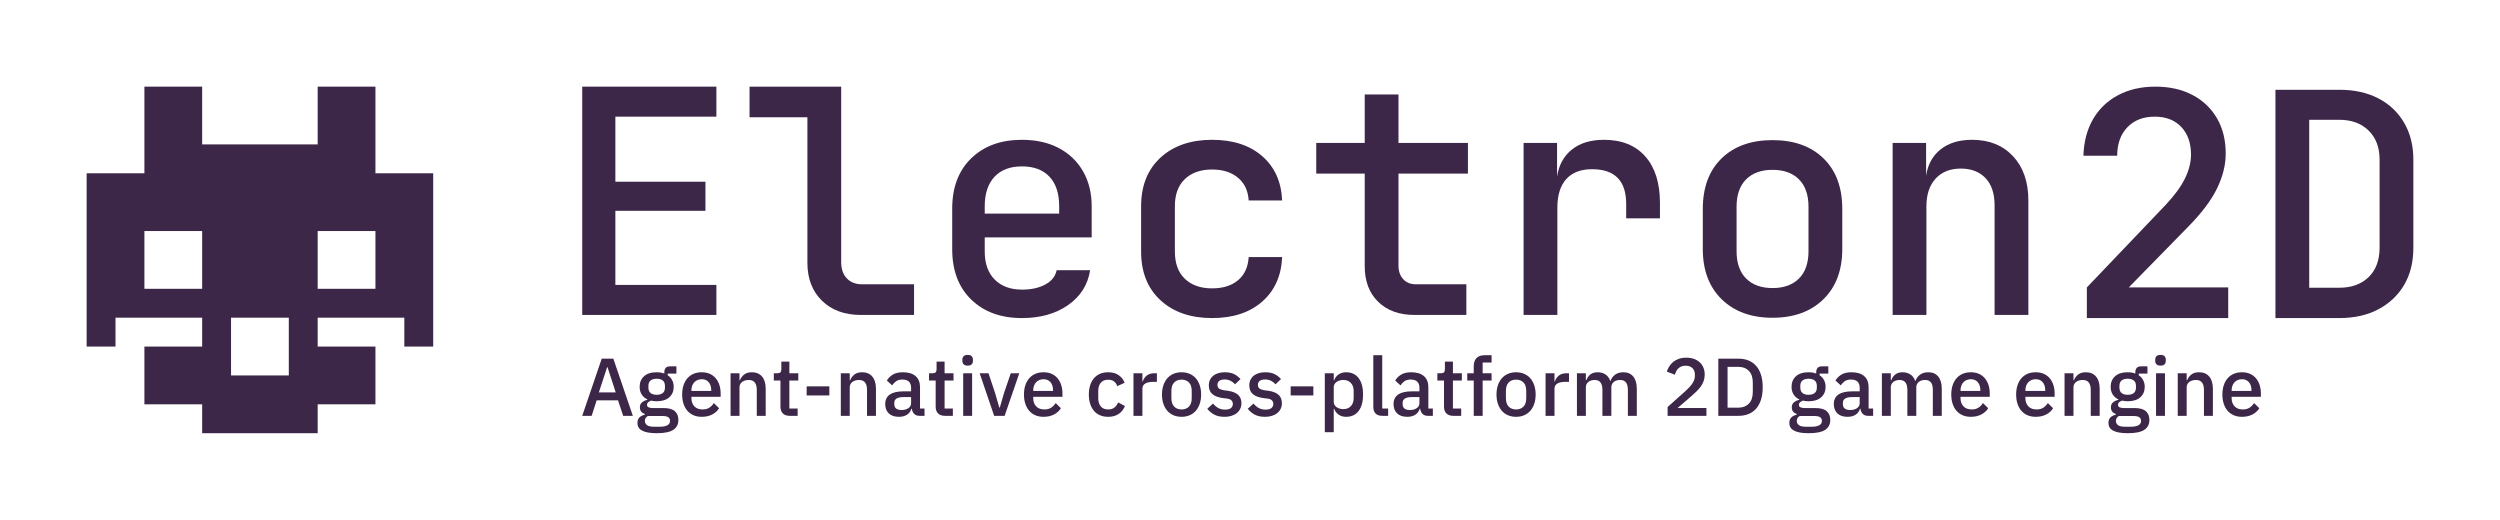
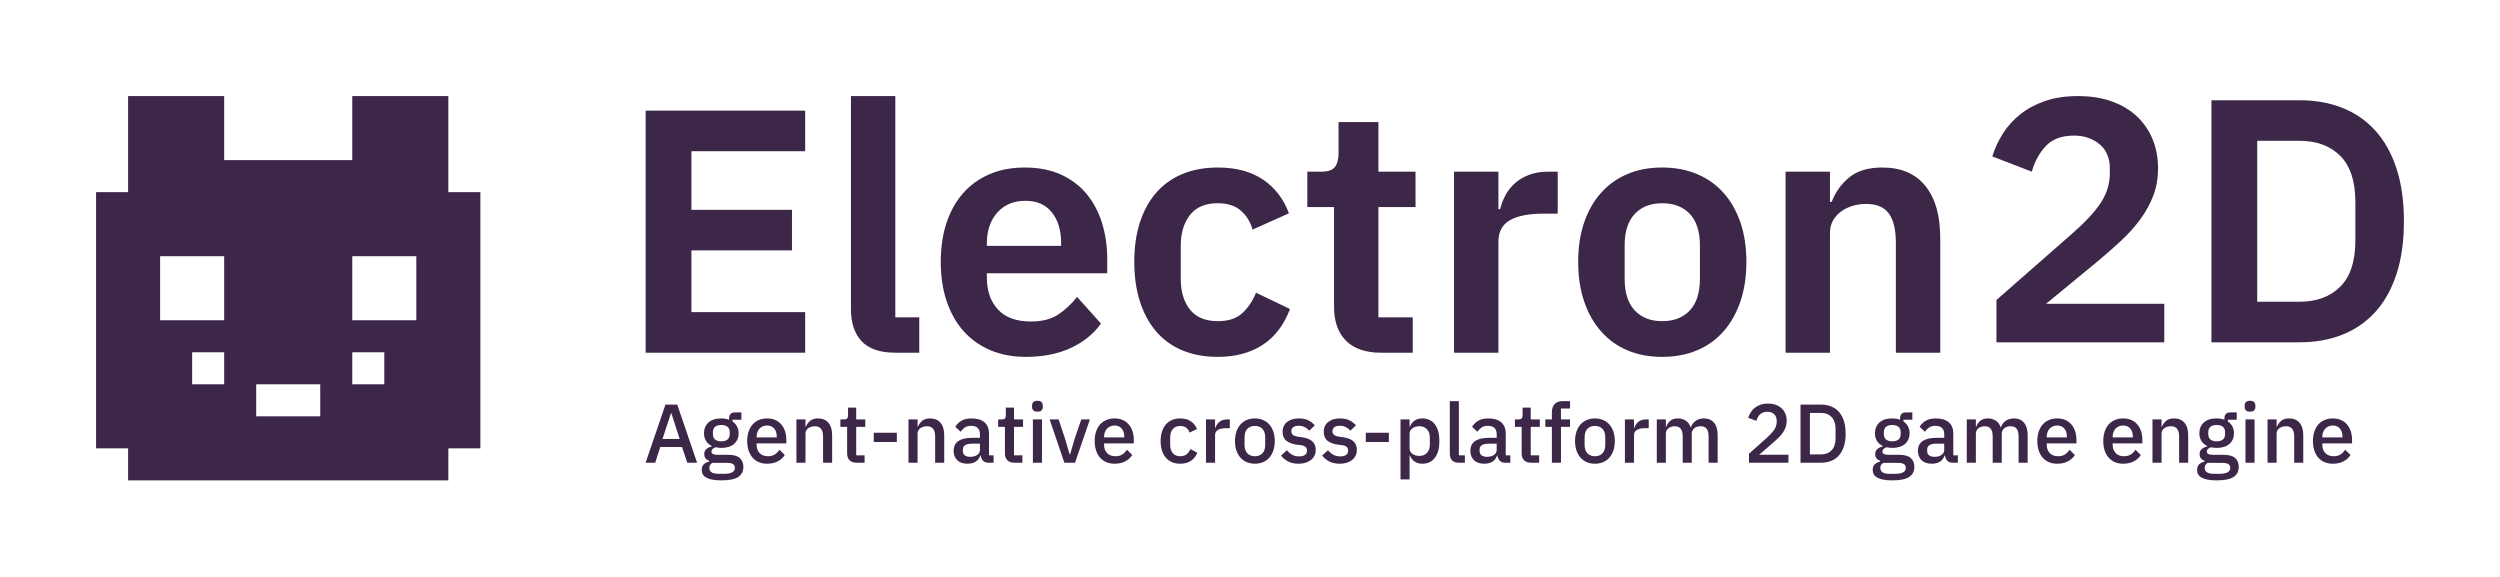
- <svg xmlns="http://www.w3.org/2000/svg" width="692.518" height="144.000" viewBox="0 0 692.518 144.000">
+ <svg xmlns="http://www.w3.org/2000/svg" width="624.511" height="144.000" viewBox="0 0 624.511 144.000">
  <g transform="translate(8.0 8.0) scale(1.0)">
-     <path fill="#3D2749" fill-rule="evenodd" d="M32 16H48V32H80V16H96V40H112V88H96V104H80V112H48V104H32V88H16V40H32ZM32 56H48V72H32ZM80 56H96V72H80ZM24 80H48V88H24ZM80 80H104V88H80ZM56 80H72V96H56Z" />
+     <path fill="#3D2749" fill-rule="evenodd" d="M24 16H48V32H80V16H104V40H112V104H104V112H24V104H16V40H24ZM32 56H48V72H32ZM80 56H96V72H80ZM40 80H48V88H40ZM80 80H88V88H80ZM56 88H72V96H56Z" />
  </g>
-   <g transform="translate(153.1365 87.24229)">
+   <g transform="translate(154.1761 88.10863)">
    <g fill="#3D2749" transform="scale(0.08663328 -0.08663328)">
-       <path transform="translate(0 0)" d="M94 0V730H523V634H200V426H488V333H200V96H523V0Z" />
-       <path transform="translate(600 0)" d="M385 0Q307 0 260.5 45.5Q214 91 214 167V632H29V730H322V169Q322 136 340.0 117.0Q358 98 389 98H555V0Z" />
-       <path transform="translate(1200 0)" d="M300 -10Q199 -10 138.0 49.0Q77 108 77 210V340Q77 442 138.0 501.0Q199 560 300 560Q368 560 418.0 533.5Q468 507 495.5 459.0Q523 411 523 347V248H181V203Q181 145 213.0 113.0Q245 81 300 81Q345 81 375.0 97.5Q405 114 411 143H518Q507 73 447.5 31.5Q388 -10 300 -10ZM181 347V324H419V348Q419 409 388.0 442.0Q357 475 300 475Q243 475 212.0 441.5Q181 408 181 347Z" />
-       <path transform="translate(1800 0)" d="M308 -10Q205 -10 143.0 47.0Q81 104 81 203V347Q81 446 143.0 503.0Q205 560 308 560Q408 560 468.0 508.0Q528 456 532 366H425Q422 413 390.5 439.0Q359 465 308 465Q253 465 221.0 434.5Q189 404 189 348V203Q189 146 221.0 115.5Q253 85 308 85Q360 85 391.0 111.0Q422 137 425 185H532Q528 95 468.0 42.5Q408 -10 308 -10Z" />
-       <path transform="translate(2400 0)" d="M355 0Q282 0 239.0 42.0Q196 84 196 156V452H41V550H196V705H304V550H526V452H304V157Q304 131 319.0 114.5Q334 98 360 98H521V0Z" />
-       <path transform="translate(3000 0)" d="M104 0V550H211V442Q219 497 258.0 528.5Q297 560 361 560Q446 560 493.0 507.0Q540 454 540 358V309H432V355Q432 466 323 466Q269 466 240.5 434.5Q212 403 212 343V0Z" />
-       <path transform="translate(3600 0)" d="M300 -9Q198 -9 137.5 50.0Q77 109 77 211V339Q77 442 137.0 500.5Q197 559 300 559Q403 559 463.0 500.5Q523 442 523 339V211Q523 109 462.5 50.0Q402 -9 300 -9ZM300 86Q354 86 384.5 116.5Q415 147 415 204V346Q415 403 384.5 433.5Q354 464 300 464Q246 464 215.5 433.5Q185 403 185 346V204Q185 147 215.5 116.5Q246 86 300 86Z" />
-       <path transform="translate(4200 0)" d="M84 0V550H191V445Q199 499 237.5 529.5Q276 560 338 560Q420 560 469.0 507.5Q518 455 518 366V0H410V350Q410 407 381.0 437.5Q352 468 302 468Q251 468 221.5 436.0Q192 404 192 347V0Z" />
+       <path transform="translate(0 0)" d="M82 0V698H542V581H214V412H504V295H214V117H542V0Z" />
+       <path transform="translate(600 0)" d="M202 0Q136 0 105.0 33.0Q74 66 74 126V740H202V102H271V0Z" />
+       <path transform="translate(894 0)" d="M285 -12Q227 -12 181.5 7.5Q136 27 104.5 62.5Q73 98 56.0 148.5Q39 199 39 262Q39 324 55.5 374.0Q72 424 103.0 459.5Q134 495 179.0 514.5Q224 534 281 534Q342 534 387.0 513.0Q432 492 461.0 456.0Q490 420 504.5 372.5Q519 325 519 271V229H172V216Q172 159 204.0 124.5Q236 90 299 90Q347 90 377.5 110.0Q408 130 432 161L501 84Q469 39 413.5 13.5Q358 -12 285 -12ZM283 438Q232 438 202.0 404.0Q172 370 172 316V308H386V317Q386 371 359.5 404.5Q333 438 283 438Z" />
+       <path transform="translate(1452 0)" d="M280 -12Q222 -12 177.0 7.0Q132 26 101.5 62.0Q71 98 55.0 148.5Q39 199 39 262Q39 325 55.0 375.0Q71 425 101.5 460.5Q132 496 177.0 515.0Q222 534 280 534Q359 534 410.5 499.0Q462 464 485 402L380 355Q371 388 346.5 409.5Q322 431 280 431Q226 431 199.5 397.0Q173 363 173 308V213Q173 158 199.5 124.5Q226 91 280 91Q326 91 351.0 114.5Q376 138 390 173L488 126Q462 57 409.0 22.5Q356 -12 280 -12Z" />
+       <path transform="translate(1965 0)" d="M237 0Q171 0 136.5 34.5Q102 69 102 133V420H25V522H65Q94 522 104.5 535.5Q115 549 115 576V665H230V522H337V420H230V102H329V0Z" />
+       <path transform="translate(2339 0)" d="M74 0V522H202V414H207Q212 435 222.5 454.5Q233 474 250.0 489.0Q267 504 290.5 513.0Q314 522 345 522H373V401H333Q268 401 235.0 382.0Q202 363 202 320V0Z" />
+       <path transform="translate(2732 0)" d="M281 -12Q225 -12 180.5 7.0Q136 26 104.5 62.0Q73 98 56.0 148.5Q39 199 39 262Q39 325 56.0 375.0Q73 425 104.5 460.5Q136 496 180.5 515.0Q225 534 281 534Q337 534 382.0 515.0Q427 496 458.5 460.5Q490 425 507.0 375.0Q524 325 524 262Q524 199 507.0 148.5Q490 98 458.5 62.0Q427 26 382.0 7.0Q337 -12 281 -12ZM281 91Q332 91 361.0 122.0Q390 153 390 213V310Q390 369 361.0 400.0Q332 431 281 431Q231 431 202.0 400.0Q173 369 173 310V213Q173 153 202.0 122.0Q231 91 281 91Z" />
+       <path transform="translate(3295 0)" d="M74 0V522H202V435H207Q223 477 257.5 505.5Q292 534 353 534Q434 534 477.0 481.0Q520 428 520 330V0H392V317Q392 373 372.0 401.0Q352 429 306 429Q286 429 267.5 423.5Q249 418 234.5 407.5Q220 397 211.0 381.5Q202 366 202 345V0Z" />
    </g>
  </g>
-   <g transform="translate(571.142 88.10863)">
+   <g transform="translate(493.3454 85.50963)">
    <g fill="#3D2749" transform="scale(0.08663328 -0.08663328)">
-       <path transform="translate(0 0)" d="M80 0V98L333 363Q375 408 394.0 447.0Q413 486 413 523Q413 578 382.0 611.0Q351 644 297 644Q242 644 209.5 610.0Q177 576 177 519H69Q71 586 99.5 635.5Q128 685 179.5 712.5Q231 740 299 740Q367 740 417.5 713.5Q468 687 496.0 639.0Q524 591 524 526Q524 472 496.5 415.0Q469 358 404 292L214 98H532V0Z" />
-       <path transform="translate(600 0)" d="M83 0V730H287Q359 730 412.0 702.5Q465 675 494.5 624.5Q524 574 524 507V225Q524 156 494.5 106.0Q465 56 412.0 28.0Q359 0 287 0ZM191 97H287Q346 97 381.0 131.0Q416 165 416 225V507Q416 565 381.0 599.5Q346 634 287 634H191Z" />
+       <path transform="translate(0 0)" d="M546 0H62V122L281 314Q337 363 363.0 402.5Q389 442 389 488V501Q389 547 359.0 571.5Q329 596 286 596Q232 596 204.0 565.5Q176 535 164 492L50 536Q61 571 81.0 602.5Q101 634 131.5 658.0Q162 682 203.0 696.0Q244 710 297 710Q352 710 395.0 694.5Q438 679 467.5 651.0Q497 623 512.5 585.0Q528 547 528 502Q528 458 514.0 422.0Q500 386 476.0 353.5Q452 321 420.0 291.5Q388 262 352 232L205 111H546Z" />
+       <path transform="translate(600 0)" d="M82 698H336Q404 698 459.5 676.0Q515 654 554.5 610.5Q594 567 615.5 501.5Q637 436 637 349Q637 262 615.5 196.5Q594 131 554.5 87.5Q515 44 459.5 22.0Q404 0 336 0H82ZM336 117Q410 117 453.5 160.5Q497 204 497 294V404Q497 494 453.5 537.5Q410 581 336 581H214V117Z" />
    </g>
  </g>
-   <g transform="translate(160.7808 115.1898)">
-     <g fill="#3D2749" transform="scale(0.0226896 -0.0226896)">
+   <g transform="translate(160.8224 115.5904)">
+     <g fill="#3D2749" transform="scale(0.0208 -0.0208)">
      <path transform="translate(0 0)" d="M522 0 459 189H198L137 0H22L260 698H402L640 0ZM331 594H326L225 286H431Z" />
      <path transform="translate(662 0)" d="M534 -49Q534 -130 472.0 -171.0Q410 -212 270 -212Q206 -212 161.5 -203.5Q117 -195 88.5 -179.0Q60 -163 47.0 -140.0Q34 -117 34 -87Q34 -44 57.5 -20.0Q81 4 123 13V24Q64 43 64 104Q64 144 91.0 165.5Q118 187 156 196V200Q110 222 85.5 261.5Q61 301 61 354Q61 434 114.5 483.0Q168 532 268 532Q323 532 362 516V530Q362 565 378.5 584.5Q395 604 430 604H510V516H404V495Q439 472 458.0 435.5Q477 399 477 354Q477 275 423.0 226.5Q369 178 269 178Q231 178 201 186Q181 179 166.0 166.5Q151 154 151 134Q151 113 170.0 104.0Q189 95 224 95H352Q448 95 491.0 56.5Q534 18 534 -49ZM432 -61Q432 -34 411.5 -18.0Q391 -2 337 -2H161Q125 -23 125 -62Q125 -94 150.5 -113.5Q176 -133 237 -133H305Q432 -133 432 -61ZM269 257Q317 257 343.5 278.5Q370 300 370 345V365Q370 410 343.5 431.5Q317 453 269 453Q221 453 194.5 431.5Q168 410 168 365V345Q168 300 194.5 278.5Q221 257 269 257Z" />
      <path transform="translate(1199 0)" d="M282 -12Q226 -12 182.0 7.0Q138 26 107.0 61.5Q76 97 59.5 147.5Q43 198 43 260Q43 322 59.5 372.5Q76 423 107.0 458.5Q138 494 182.0 513.0Q226 532 282 532Q339 532 382.5 512.0Q426 492 455.0 456.5Q484 421 498.5 374.0Q513 327 513 273V232H156V215Q156 155 191.5 116.5Q227 78 293 78Q341 78 374.0 99.0Q407 120 430 156L494 93Q465 45 410.0 16.5Q355 -12 282 -12ZM282 447Q254 447 230.5 437.0Q207 427 190.5 409.0Q174 391 165.0 366.0Q156 341 156 311V304H398V314Q398 374 367.0 410.5Q336 447 282 447Z" />
      <path transform="translate(1755 0)" d="M78 0V520H187V434H192Q209 476 243.5 504.0Q278 532 338 532Q418 532 462.5 479.5Q507 427 507 330V0H398V316Q398 438 300 438Q279 438 258.5 432.5Q238 427 222.0 416.0Q206 405 196.5 388.0Q187 371 187 348V0Z" />
      <path transform="translate(2335 0)" d="M222 0Q165 0 136.0 29.5Q107 59 107 113V431H26V520H70Q97 520 107.5 532.0Q118 544 118 571V662H216V520H325V431H216V89H317V0Z" />
      <path transform="translate(2700 0)" d="M62 249V360H339V249Z" />
      <path transform="translate(3101 0)" d="M78 0V520H187V434H192Q209 476 243.5 504.0Q278 532 338 532Q418 532 462.5 479.5Q507 427 507 330V0H398V316Q398 438 300 438Q279 438 258.5 432.5Q238 427 222.0 416.0Q206 405 196.5 388.0Q187 371 187 348V0Z" />
      <path transform="translate(3681 0)" d="M459 0Q416 0 393.0 24.5Q370 49 365 87H360Q345 38 305.0 13.0Q265 -12 208 -12Q127 -12 83.5 30.0Q40 72 40 143Q40 221 96.5 260.0Q153 299 262 299H356V343Q356 391 330.0 417.0Q304 443 249 443Q203 443 174.0 423.0Q145 403 125 372L60 431Q86 475 133.0 503.5Q180 532 256 532Q357 532 411.0 485.0Q465 438 465 350V89H520V0ZM239 71Q290 71 323.0 93.5Q356 116 356 154V229H264Q151 229 151 159V141Q151 106 174.5 88.5Q198 71 239 71Z" />
      <path transform="translate(4230 0)" d="M222 0Q165 0 136.0 29.5Q107 59 107 113V431H26V520H70Q97 520 107.5 532.0Q118 544 118 571V662H216V520H325V431H216V89H317V0Z" />
      <path transform="translate(4595 0)" d="M133 613Q99 613 83.5 629.0Q68 645 68 670V687Q68 712 83.5 728.0Q99 744 133 744Q167 744 182.0 728.0Q197 712 197 687V670Q197 645 182.0 629.0Q167 613 133 613ZM78 520H187V0H78Z" />
      <path transform="translate(4860 0)" d="M191 0 14 520H122L201 283L254 101H260L313 283L394 520H498L319 0Z" />
      <path transform="translate(5372 0)" d="M282 -12Q226 -12 182.0 7.0Q138 26 107.0 61.5Q76 97 59.5 147.5Q43 198 43 260Q43 322 59.5 372.5Q76 423 107.0 458.5Q138 494 182.0 513.0Q226 532 282 532Q339 532 382.5 512.0Q426 492 455.0 456.5Q484 421 498.5 374.0Q513 327 513 273V232H156V215Q156 155 191.5 116.5Q227 78 293 78Q341 78 374.0 99.0Q407 120 430 156L494 93Q465 45 410.0 16.5Q355 -12 282 -12ZM282 447Q254 447 230.5 437.0Q207 427 190.5 409.0Q174 391 165.0 366.0Q156 341 156 311V304H398V314Q398 374 367.0 410.5Q336 447 282 447Z" />
      <path transform="translate(5928 0)" d="" />
      <path transform="translate(6164 0)" d="M279 -12Q223 -12 179.0 7.0Q135 26 105.0 61.5Q75 97 59.0 147.5Q43 198 43 260Q43 322 59.0 372.5Q75 423 105.0 458.5Q135 494 179.0 513.0Q223 532 279 532Q357 532 407.0 497.0Q457 462 480 404L390 362Q379 398 351.5 419.5Q324 441 279 441Q219 441 188.5 403.5Q158 366 158 306V213Q158 153 188.5 115.5Q219 78 279 78Q327 78 355.5 101.5Q384 125 401 164L484 120Q458 56 406.0 22.0Q354 -12 279 -12Z" />
      <path transform="translate(6674 0)" d="M78 0V520H187V420H192Q203 460 238.0 490.0Q273 520 335 520H364V415H321Q256 415 221.5 394.0Q187 373 187 332V0Z" />
      <path transform="translate(7057 0)" d="M282 -12Q228 -12 183.5 7.0Q139 26 108.0 61.5Q77 97 60.0 147.5Q43 198 43 260Q43 322 60.0 372.5Q77 423 108.0 458.5Q139 494 183.5 513.0Q228 532 282 532Q336 532 380.5 513.0Q425 494 456.0 458.5Q487 423 504.0 372.5Q521 322 521 260Q521 198 504.0 147.5Q487 97 456.0 61.5Q425 26 380.5 7.0Q336 -12 282 -12ZM282 78Q338 78 372.0 112.5Q406 147 406 216V304Q406 373 372.0 407.5Q338 442 282 442Q226 442 192.0 407.5Q158 373 158 304V216Q158 147 192.0 112.5Q226 78 282 78Z" />
      <path transform="translate(7621 0)" d="M243 -12Q169 -12 119.0 14.0Q69 40 32 86L102 150Q131 115 166.5 95.5Q202 76 249 76Q297 76 320.5 94.5Q344 113 344 146Q344 171 327.5 188.5Q311 206 270 211L222 217Q142 227 96.5 263.5Q51 300 51 372Q51 410 65.0 439.5Q79 469 104.5 489.5Q130 510 165.5 521.0Q201 532 244 532Q314 532 358.5 510.0Q403 488 438 449L371 385Q351 409 318.5 426.5Q286 444 244 444Q199 444 177.5 426.0Q156 408 156 379Q156 349 175.0 334.0Q194 319 236 312L284 306Q370 293 409.5 255.5Q449 218 449 155Q449 117 434.5 86.5Q420 56 393.0 34.0Q366 12 328.0 0.0Q290 -12 243 -12Z" />
      <path transform="translate(8115 0)" d="M243 -12Q169 -12 119.0 14.0Q69 40 32 86L102 150Q131 115 166.5 95.5Q202 76 249 76Q297 76 320.5 94.5Q344 113 344 146Q344 171 327.5 188.5Q311 206 270 211L222 217Q142 227 96.5 263.5Q51 300 51 372Q51 410 65.0 439.5Q79 469 104.5 489.5Q130 510 165.5 521.0Q201 532 244 532Q314 532 358.5 510.0Q403 488 438 449L371 385Q351 409 318.5 426.5Q286 444 244 444Q199 444 177.5 426.0Q156 408 156 379Q156 349 175.0 334.0Q194 319 236 312L284 306Q370 293 409.5 255.5Q449 218 449 155Q449 117 434.5 86.5Q420 56 393.0 34.0Q366 12 328.0 0.0Q290 -12 243 -12Z" />
      <path transform="translate(8609 0)" d="M62 249V360H339V249Z" />
      <path transform="translate(9010 0)" d="M78 520H187V434H192Q209 481 247.5 506.5Q286 532 338 532Q437 532 491.0 460.5Q545 389 545 260Q545 131 491.0 59.5Q437 -12 338 -12Q286 -12 247.5 14.0Q209 40 192 86H187V-200H78ZM305 82Q362 82 396.0 118.5Q430 155 430 215V305Q430 365 396.0 401.5Q362 438 305 438Q255 438 221.0 413.5Q187 389 187 349V171Q187 131 221.0 106.5Q255 82 305 82Z" />
      <path transform="translate(9602 0)" d="M189 0Q133 0 105.5 28.5Q78 57 78 108V740H187V89H259V0Z" />
      <path transform="translate(9887 0)" d="M459 0Q416 0 393.0 24.5Q370 49 365 87H360Q345 38 305.0 13.0Q265 -12 208 -12Q127 -12 83.5 30.0Q40 72 40 143Q40 221 96.5 260.0Q153 299 262 299H356V343Q356 391 330.0 417.0Q304 443 249 443Q203 443 174.0 423.0Q145 403 125 372L60 431Q86 475 133.0 503.5Q180 532 256 532Q357 532 411.0 485.0Q465 438 465 350V89H520V0ZM239 71Q290 71 323.0 93.5Q356 116 356 154V229H264Q151 229 151 159V141Q151 106 174.5 88.5Q198 71 239 71Z" />
      <path transform="translate(10436 0)" d="M222 0Q165 0 136.0 29.5Q107 59 107 113V431H26V520H70Q97 520 107.5 532.0Q118 544 118 571V662H216V520H325V431H216V89H317V0Z" />
      <path transform="translate(10801 0)" d="M105 431H26V520H105V606Q105 669 138.0 704.5Q171 740 237 740H323V651H214V520H323V431H214V0H105Z" />
      <path transform="translate(11141 0)" d="M282 -12Q228 -12 183.5 7.0Q139 26 108.0 61.5Q77 97 60.0 147.5Q43 198 43 260Q43 322 60.0 372.5Q77 423 108.0 458.5Q139 494 183.5 513.0Q228 532 282 532Q336 532 380.5 513.0Q425 494 456.0 458.5Q487 423 504.0 372.5Q521 322 521 260Q521 198 504.0 147.5Q487 97 456.0 61.5Q425 26 380.5 7.0Q336 -12 282 -12ZM282 78Q338 78 372.0 112.5Q406 147 406 216V304Q406 373 372.0 407.5Q338 442 282 442Q226 442 192.0 407.5Q158 373 158 304V216Q158 147 192.0 112.5Q226 78 282 78Z" />
      <path transform="translate(11705 0)" d="M78 0V520H187V420H192Q203 460 238.0 490.0Q273 520 335 520H364V415H321Q256 415 221.5 394.0Q187 373 187 332V0Z" />
      <path transform="translate(12088 0)" d="M78 0V520H187V434H192Q200 454 211.5 472.0Q223 490 239.5 503.5Q256 517 278.5 524.5Q301 532 331 532Q384 532 425.0 506.0Q466 480 485 426H488Q502 470 542.0 501.0Q582 532 645 532Q723 532 766.0 479.5Q809 427 809 330V0H700V317Q700 377 677.0 407.5Q654 438 604 438Q583 438 564.0 432.5Q545 427 530.5 416.0Q516 405 507.0 388.0Q498 371 498 349V0H389V317Q389 438 294 438Q274 438 254.5 432.5Q235 427 220.0 416.0Q205 405 196.0 388.0Q187 371 187 349V0Z" />
      <path transform="translate(12970 0)" d="" />
      <path transform="translate(13206 0)" d="M541 0H67V108L290 307Q343 355 371.5 398.5Q400 442 400 490V503Q400 554 369.5 583.0Q339 612 287 612Q258 612 236.5 603.5Q215 595 199.0 580.0Q183 565 172.5 545.0Q162 525 156 502L57 540Q68 573 87.0 603.5Q106 634 135.0 658.0Q164 682 203.5 696.0Q243 710 296 710Q349 710 391.0 694.5Q433 679 461.5 651.5Q490 624 505.0 586.0Q520 548 520 503Q520 461 507.0 425.0Q494 389 471.0 357.0Q448 325 417.5 296.0Q387 267 353 237L189 96H541Z" />
      <path transform="translate(13806 0)" d="M86 698H333Q400 698 454.5 676.0Q509 654 547.5 610.5Q586 567 607.0 501.5Q628 436 628 349Q628 262 607.0 196.5Q586 131 547.5 87.5Q509 44 454.5 22.0Q400 0 333 0H86ZM333 100Q411 100 459.0 149.0Q507 198 507 293V405Q507 500 459.0 549.0Q411 598 333 598H199V100Z" />
      <path transform="translate(14489 0)" d="" />
      <path transform="translate(14725 0)" d="M534 -49Q534 -130 472.0 -171.0Q410 -212 270 -212Q206 -212 161.5 -203.5Q117 -195 88.5 -179.0Q60 -163 47.0 -140.0Q34 -117 34 -87Q34 -44 57.5 -20.0Q81 4 123 13V24Q64 43 64 104Q64 144 91.0 165.5Q118 187 156 196V200Q110 222 85.5 261.5Q61 301 61 354Q61 434 114.5 483.0Q168 532 268 532Q323 532 362 516V530Q362 565 378.5 584.5Q395 604 430 604H510V516H404V495Q439 472 458.0 435.5Q477 399 477 354Q477 275 423.0 226.5Q369 178 269 178Q231 178 201 186Q181 179 166.0 166.5Q151 154 151 134Q151 113 170.0 104.0Q189 95 224 95H352Q448 95 491.0 56.5Q534 18 534 -49ZM432 -61Q432 -34 411.5 -18.0Q391 -2 337 -2H161Q125 -23 125 -62Q125 -94 150.5 -113.5Q176 -133 237 -133H305Q432 -133 432 -61ZM269 257Q317 257 343.5 278.5Q370 300 370 345V365Q370 410 343.5 431.5Q317 453 269 453Q221 453 194.5 431.5Q168 410 168 365V345Q168 300 194.5 278.5Q221 257 269 257Z" />
      <path transform="translate(15262 0)" d="M459 0Q416 0 393.0 24.5Q370 49 365 87H360Q345 38 305.0 13.0Q265 -12 208 -12Q127 -12 83.5 30.0Q40 72 40 143Q40 221 96.5 260.0Q153 299 262 299H356V343Q356 391 330.0 417.0Q304 443 249 443Q203 443 174.0 423.0Q145 403 125 372L60 431Q86 475 133.0 503.5Q180 532 256 532Q357 532 411.0 485.0Q465 438 465 350V89H520V0ZM239 71Q290 71 323.0 93.5Q356 116 356 154V229H264Q151 229 151 159V141Q151 106 174.5 88.5Q198 71 239 71Z" />
      <path transform="translate(15811 0)" d="M78 0V520H187V434H192Q200 454 211.5 472.0Q223 490 239.5 503.5Q256 517 278.5 524.5Q301 532 331 532Q384 532 425.0 506.0Q466 480 485 426H488Q502 470 542.0 501.0Q582 532 645 532Q723 532 766.0 479.5Q809 427 809 330V0H700V317Q700 377 677.0 407.5Q654 438 604 438Q583 438 564.0 432.5Q545 427 530.5 416.0Q516 405 507.0 388.0Q498 371 498 349V0H389V317Q389 438 294 438Q274 438 254.5 432.5Q235 427 220.0 416.0Q205 405 196.0 388.0Q187 371 187 349V0Z" />
      <path transform="translate(16693 0)" d="M282 -12Q226 -12 182.0 7.0Q138 26 107.0 61.5Q76 97 59.5 147.5Q43 198 43 260Q43 322 59.5 372.5Q76 423 107.0 458.5Q138 494 182.0 513.0Q226 532 282 532Q339 532 382.5 512.0Q426 492 455.0 456.5Q484 421 498.5 374.0Q513 327 513 273V232H156V215Q156 155 191.5 116.5Q227 78 293 78Q341 78 374.0 99.0Q407 120 430 156L494 93Q465 45 410.0 16.5Q355 -12 282 -12ZM282 447Q254 447 230.5 437.0Q207 427 190.5 409.0Q174 391 165.0 366.0Q156 341 156 311V304H398V314Q398 374 367.0 410.5Q336 447 282 447Z" />
      <path transform="translate(17249 0)" d="" />
      <path transform="translate(17485 0)" d="M282 -12Q226 -12 182.0 7.0Q138 26 107.0 61.5Q76 97 59.5 147.5Q43 198 43 260Q43 322 59.5 372.5Q76 423 107.0 458.5Q138 494 182.0 513.0Q226 532 282 532Q339 532 382.5 512.0Q426 492 455.0 456.5Q484 421 498.5 374.0Q513 327 513 273V232H156V215Q156 155 191.5 116.5Q227 78 293 78Q341 78 374.0 99.0Q407 120 430 156L494 93Q465 45 410.0 16.5Q355 -12 282 -12ZM282 447Q254 447 230.5 437.0Q207 427 190.5 409.0Q174 391 165.0 366.0Q156 341 156 311V304H398V314Q398 374 367.0 410.5Q336 447 282 447Z" />
      <path transform="translate(18041 0)" d="M78 0V520H187V434H192Q209 476 243.5 504.0Q278 532 338 532Q418 532 462.5 479.5Q507 427 507 330V0H398V316Q398 438 300 438Q279 438 258.5 432.5Q238 427 222.0 416.0Q206 405 196.5 388.0Q187 371 187 348V0Z" />
      <path transform="translate(18621 0)" d="M534 -49Q534 -130 472.0 -171.0Q410 -212 270 -212Q206 -212 161.5 -203.5Q117 -195 88.5 -179.0Q60 -163 47.0 -140.0Q34 -117 34 -87Q34 -44 57.5 -20.0Q81 4 123 13V24Q64 43 64 104Q64 144 91.0 165.5Q118 187 156 196V200Q110 222 85.5 261.5Q61 301 61 354Q61 434 114.5 483.0Q168 532 268 532Q323 532 362 516V530Q362 565 378.5 584.5Q395 604 430 604H510V516H404V495Q439 472 458.0 435.5Q477 399 477 354Q477 275 423.0 226.5Q369 178 269 178Q231 178 201 186Q181 179 166.0 166.5Q151 154 151 134Q151 113 170.0 104.0Q189 95 224 95H352Q448 95 491.0 56.5Q534 18 534 -49ZM432 -61Q432 -34 411.5 -18.0Q391 -2 337 -2H161Q125 -23 125 -62Q125 -94 150.5 -113.5Q176 -133 237 -133H305Q432 -133 432 -61ZM269 257Q317 257 343.5 278.5Q370 300 370 345V365Q370 410 343.5 431.5Q317 453 269 453Q221 453 194.5 431.5Q168 410 168 365V345Q168 300 194.5 278.5Q221 257 269 257Z" />
      <path transform="translate(19158 0)" d="M133 613Q99 613 83.5 629.0Q68 645 68 670V687Q68 712 83.5 728.0Q99 744 133 744Q167 744 182.0 728.0Q197 712 197 687V670Q197 645 182.0 629.0Q167 613 133 613ZM78 520H187V0H78Z" />
      <path transform="translate(19423 0)" d="M78 0V520H187V434H192Q209 476 243.5 504.0Q278 532 338 532Q418 532 462.5 479.5Q507 427 507 330V0H398V316Q398 438 300 438Q279 438 258.5 432.5Q238 427 222.0 416.0Q206 405 196.5 388.0Q187 371 187 348V0Z" />
      <path transform="translate(20003 0)" d="M282 -12Q226 -12 182.0 7.0Q138 26 107.0 61.5Q76 97 59.5 147.5Q43 198 43 260Q43 322 59.5 372.5Q76 423 107.0 458.5Q138 494 182.0 513.0Q226 532 282 532Q339 532 382.5 512.0Q426 492 455.0 456.5Q484 421 498.5 374.0Q513 327 513 273V232H156V215Q156 155 191.5 116.5Q227 78 293 78Q341 78 374.0 99.0Q407 120 430 156L494 93Q465 45 410.0 16.5Q355 -12 282 -12ZM282 447Q254 447 230.5 437.0Q207 427 190.5 409.0Q174 391 165.0 366.0Q156 341 156 311V304H398V314Q398 374 367.0 410.5Q336 447 282 447Z" />
    </g>
  </g>
</svg>
